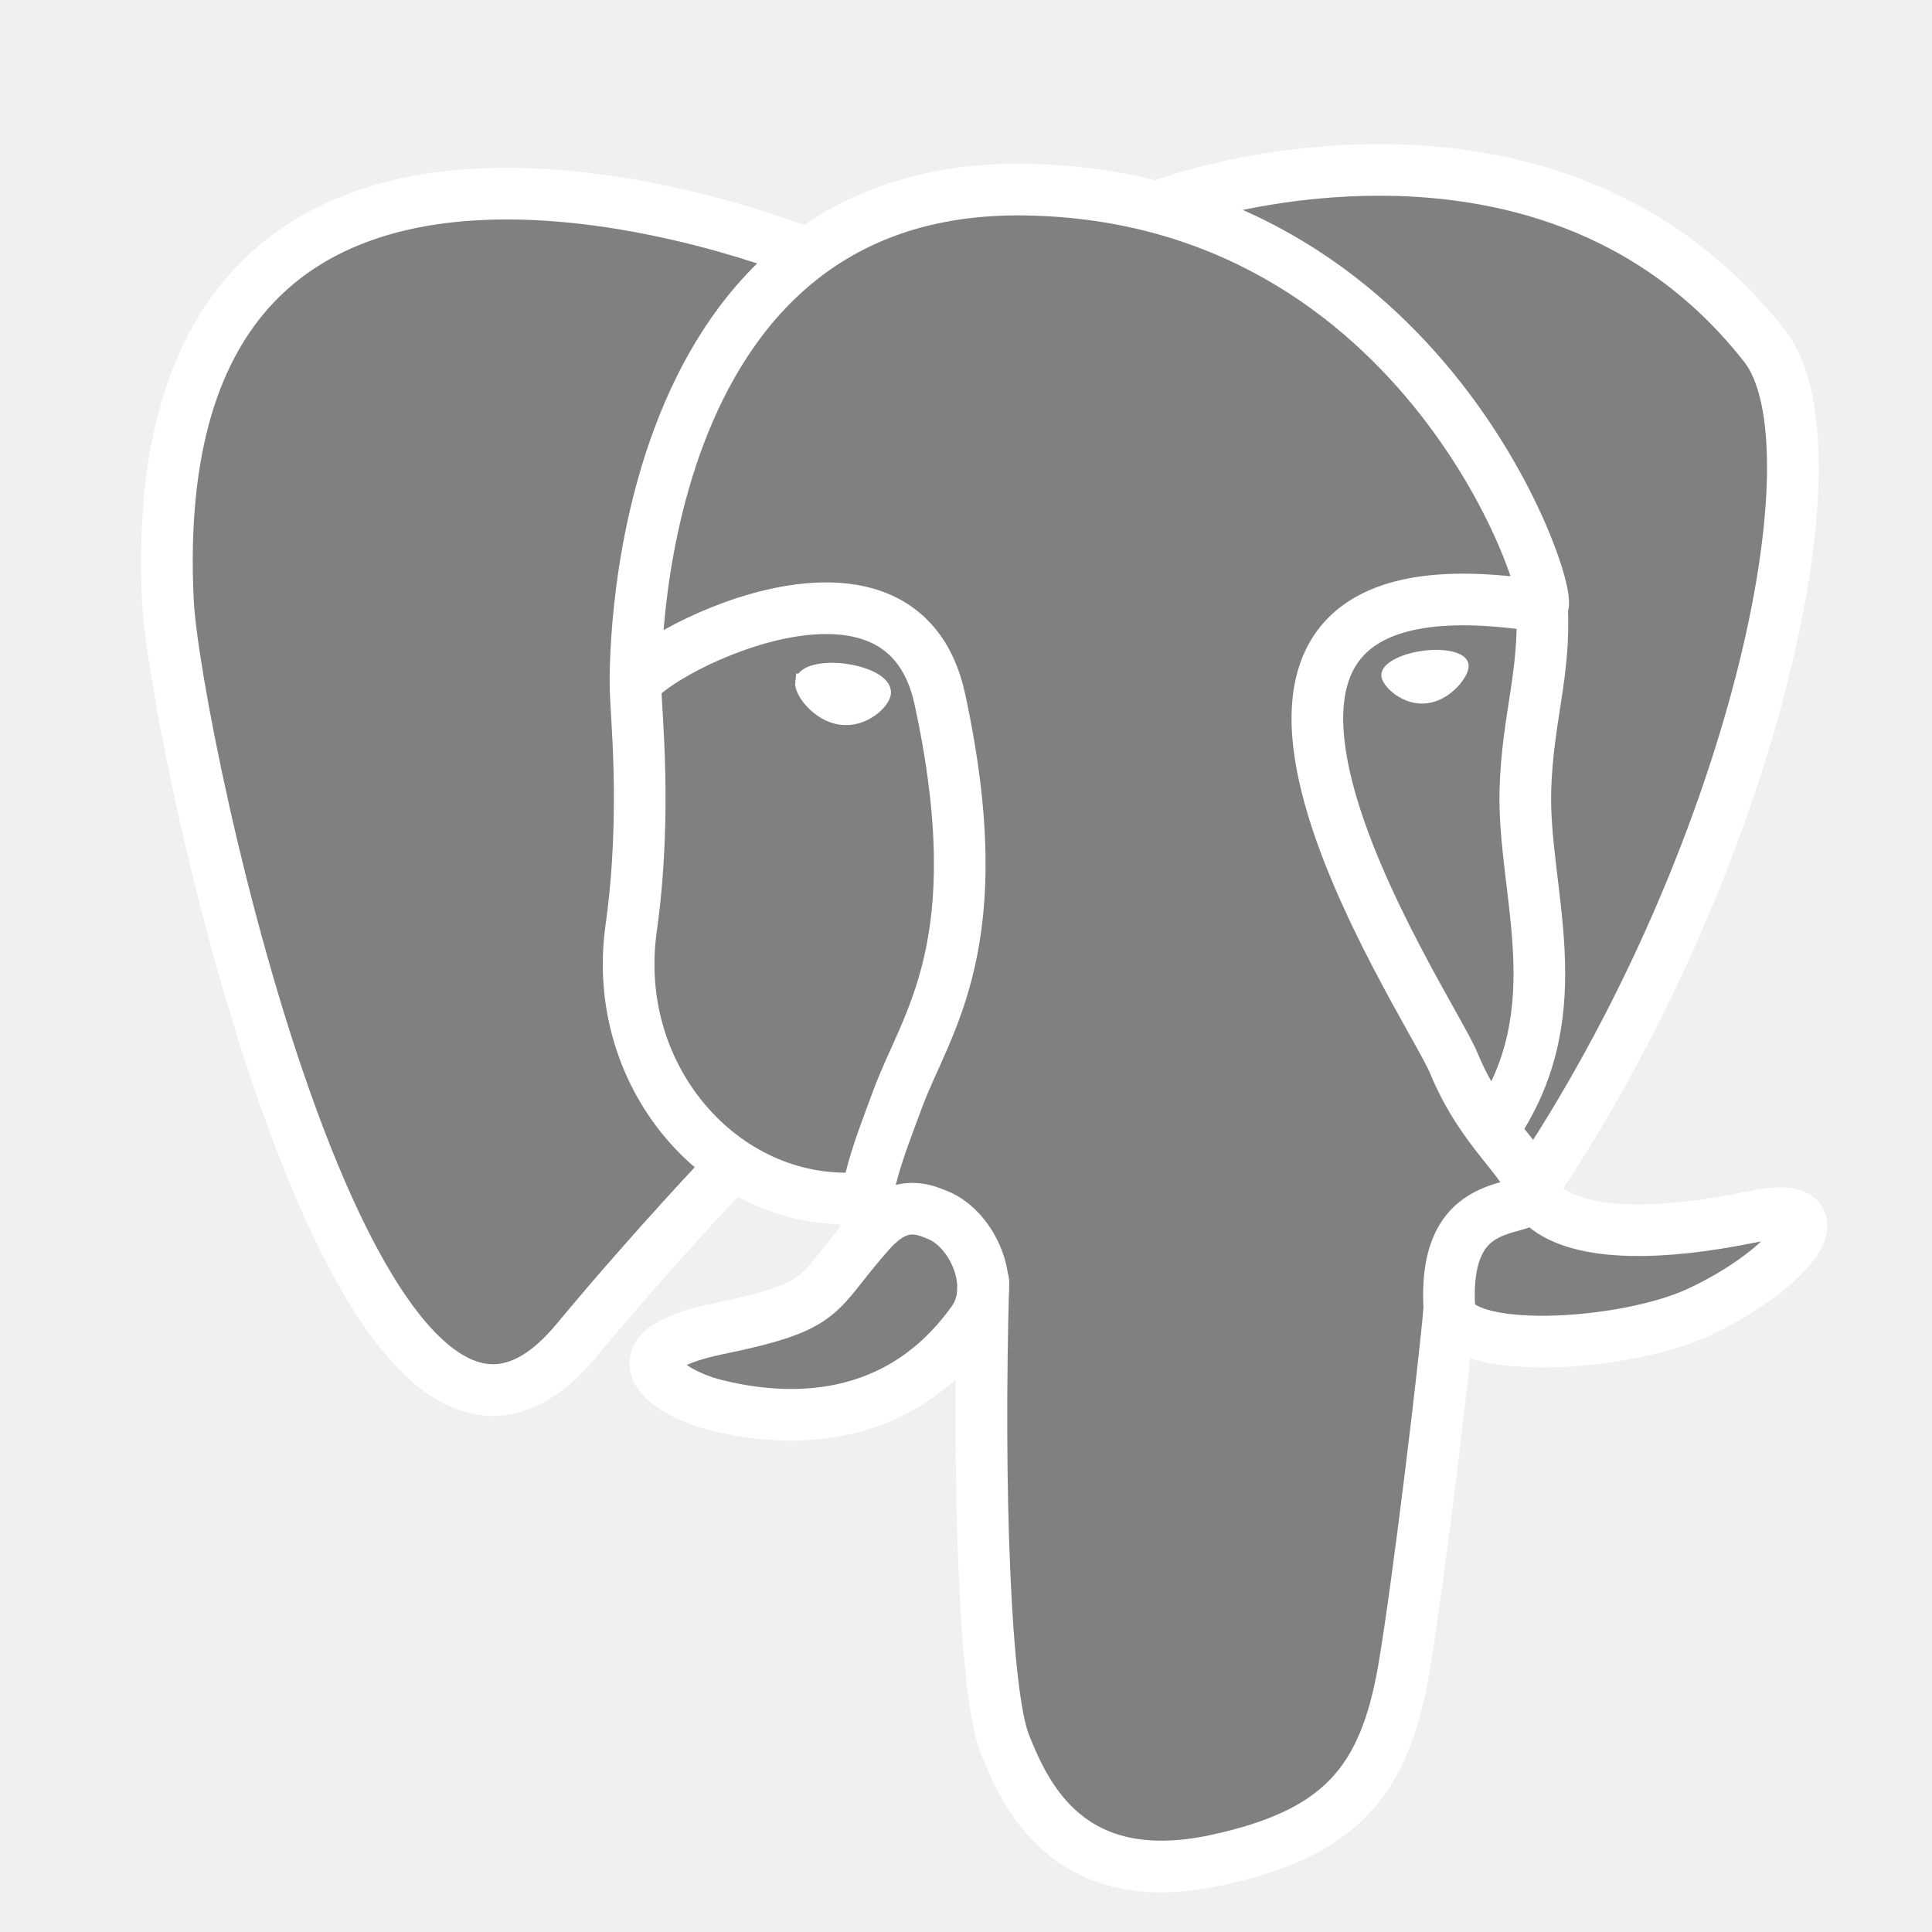
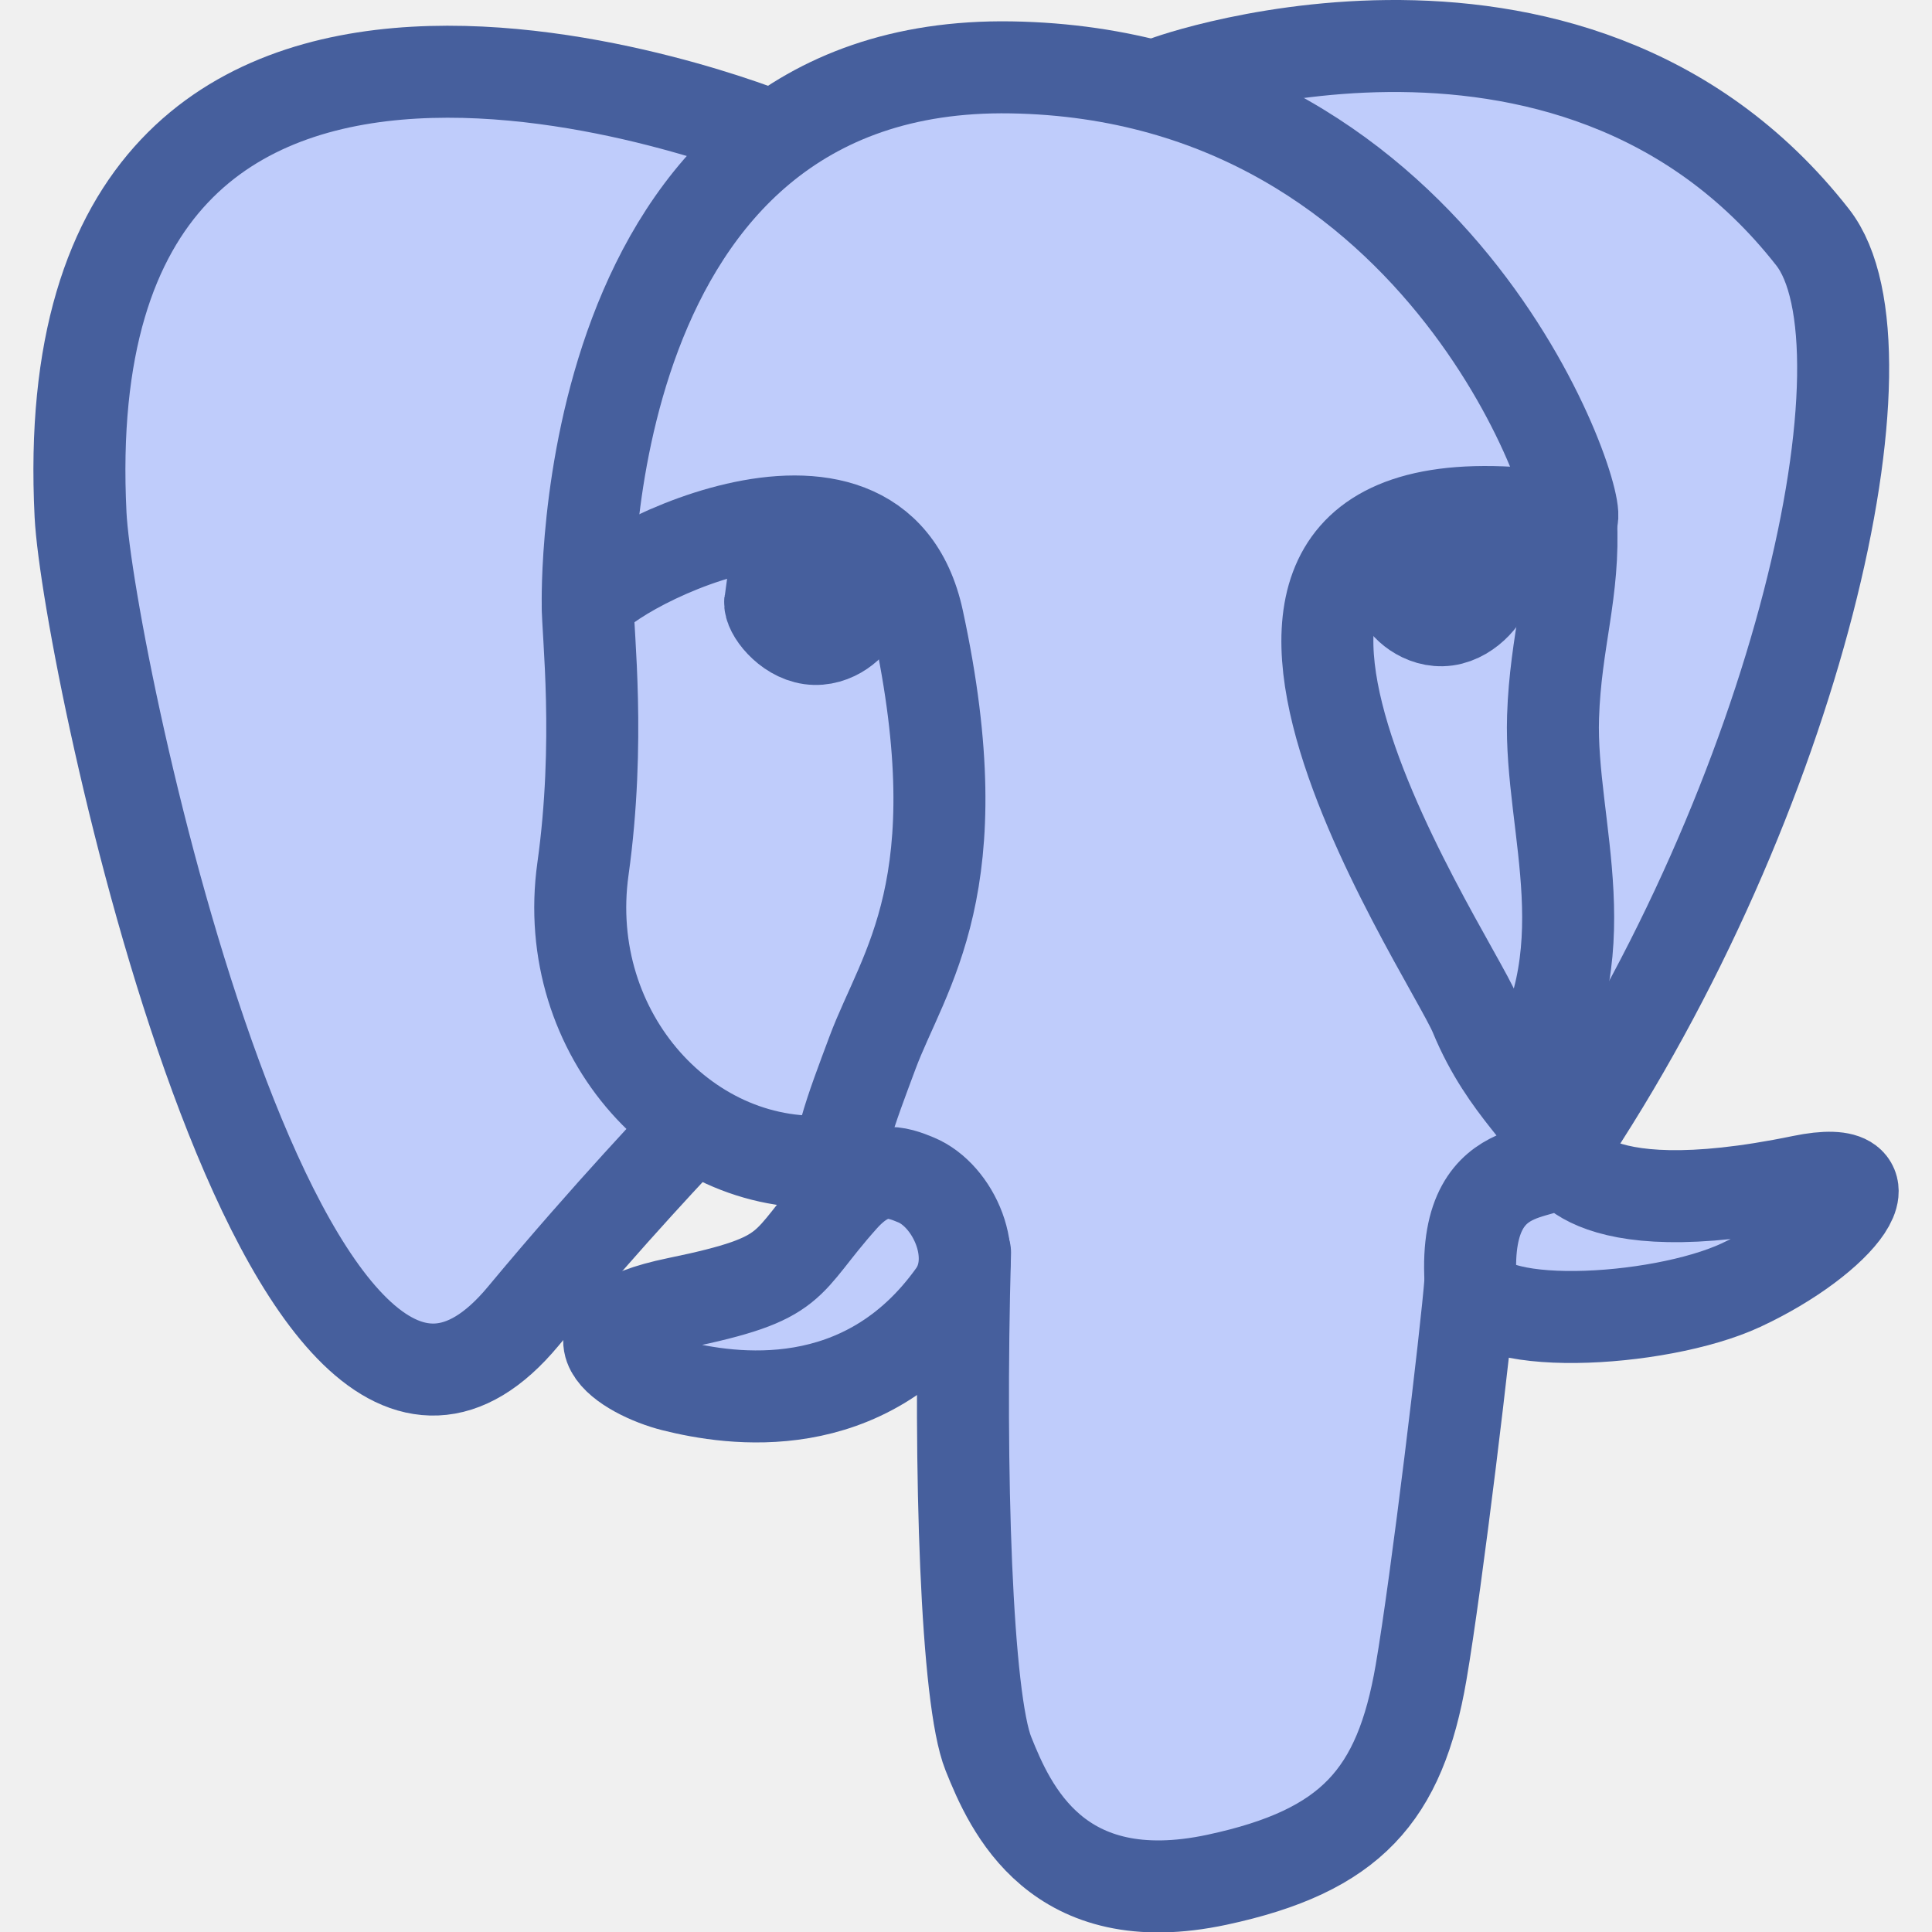
<svg xmlns="http://www.w3.org/2000/svg" id="svg1" width="21" height="21" viewBox="0 0 21 21" version="1.1">
  <defs id="defs10" />
  <g transform="matrix(0.04503995,0,0,0.04503995,0.9659585,1.032708)" id="Layer_x0020_3" style="clip-rule:nonzero;fill:none;fill-rule:nonzero;stroke:#ffffff;stroke-width:12.465;stroke-linecap:round;stroke-linejoin:round;stroke-miterlimit:4">
-     <path style="fill:#808080;stroke:none" d="m 402.395,271.23 c -50.302,10.376 -53.76,-6.655 -53.76,-6.655 53.111,-78.808 75.313,-178.843 56.153,-203.326 -52.27,-66.785 -142.752,-35.2 -144.262,-34.38 l -0.486,0.087 c -9.938,-2.063 -21.06,-3.292 -33.56,-3.496 -22.761,-0.373 -40.026,5.967 -53.127,15.902 0,0 -161.411,-66.495 -153.904,83.63 1.597,31.938 45.776,241.657 98.471,178.312 19.26,-23.163 37.869,-42.748 37.869,-42.748 9.243,6.14 20.308,9.272 31.908,8.147 l 0.901,-0.765 c -0.28,2.876 -0.152,5.689 0.361,9.019 -13.575,15.167 -9.586,17.83 -36.723,23.416 -27.459,5.659 -11.328,15.734 -0.796,18.367 12.768,3.193 42.307,7.716 62.266,-20.224 l -0.796,3.188 c 5.319,4.26 9.054,27.711 8.428,48.969 -0.626,21.259 -1.044,35.854 3.147,47.254 4.191,11.4 8.368,37.05 44.042,29.406 29.809,-6.388 45.256,-22.942 47.405,-50.555 1.525,-19.631 4.976,-16.729 5.194,-34.28 l 2.768,-8.309 c 3.192,-26.611 0.507,-35.196 18.872,-31.203 l 4.463,0.392 c 13.517,0.615 31.208,-2.174 41.591,-7 22.358,-10.376 35.618,-27.7 13.573,-23.148 z" id="path5" />
-     <path d="m 215.866,286.484 c -1.385,49.516 0.348,99.377 5.193,111.495 4.848,12.118 15.223,35.688 50.9,28.045 29.806,-6.39 40.651,-18.756 45.357,-46.051 3.466,-20.082 10.148,-75.854 11.005,-87.281" id="path7" />
-     <path d="m 173.104,38.256 c 0,0 -161.521,-66.016 -154.012,84.109 1.597,31.938 45.779,241.664 98.473,178.316 19.256,-23.166 36.671,-41.335 36.671,-41.335" id="path9" />
-     <path d="m 260.349,26.207 c -5.591,1.753 89.848,-34.889 144.087,34.417 19.159,24.484 -3.043,124.519 -56.153,203.329" id="path11" />
-     <path style="stroke-linejoin:bevel" d="m 348.282,263.953 c 0,0 3.461,17.036 53.764,6.653 22.04,-4.552 8.776,12.774 -13.577,23.155 -18.345,8.514 -59.474,10.696 -60.146,-1.069 -1.729,-30.355 21.647,-21.133 19.96,-28.739 -1.525,-6.85 -11.979,-13.573 -18.894,-30.338 -6.037,-14.633 -82.796,-126.849 21.287,-110.183 3.813,-0.789 -27.146,-99.002 -124.553,-100.599 -97.385,-1.597 -94.19,119.762 -94.19,119.762" id="path13" />
-     <path d="m 188.604,274.334 c -13.577,15.166 -9.584,17.829 -36.723,23.417 -27.459,5.66 -11.326,15.733 -0.797,18.365 12.768,3.195 42.307,7.718 62.266,-20.229 6.078,-8.509 -0.036,-22.086 -8.385,-25.547 -4.034,-1.671 -9.428,-3.765 -16.361,3.994 z" id="path15" />
-     <path d="m 187.715,274.069 c -1.368,-8.917 2.93,-19.528 7.536,-31.942 6.922,-18.626 22.893,-37.255 10.117,-96.339 -9.523,-44.029 -73.396,-9.163 -73.436,-3.193 -0.039,5.968 2.889,30.26 -1.067,58.548 -5.162,36.913 23.488,68.132 56.479,64.938" id="path17" />
-     <path style="fill:#ffffff;stroke-width:4.155;stroke-linecap:butt;stroke-linejoin:miter" d="m 172.517,141.7 c -0.288,2.039 3.733,7.48 8.976,8.207 5.234,0.73 9.714,-3.522 9.998,-5.559 0.284,-2.039 -3.732,-4.285 -8.977,-5.015 -5.237,-0.731 -9.719,0.333 -9.996,2.367 z" id="path19" />
-     <path style="fill:#ffffff;stroke-width:2.078;stroke-linecap:butt;stroke-linejoin:miter" d="m 331.941,137.543 c 0.284,2.039 -3.732,7.48 -8.976,8.207 -5.238,0.73 -9.718,-3.522 -10.005,-5.559 -0.277,-2.039 3.74,-4.285 8.979,-5.015 5.239,-0.73 9.718,0.333 10.002,2.368 z" id="path21" />
-     <path d="m 350.676,123.432 c 0.863,15.994 -3.445,26.888 -3.988,43.914 -0.804,24.748 11.799,53.074 -7.191,81.435" id="path23" />
-     <path style="stroke-width:3" d="M 0,60.232" id="path25" />
+     <g id="g3275" transform="matrix(1.084759,0,0,1.08478,-22.71797,-31.43669)" style="fill:#bfccfb;fill-opacity:1;stroke:#465f9d;stroke-width:12.701;stroke-opacity:1">
+       <path style="fill:#bfccfb;fill-opacity:1;fill-rule:nonzero;stroke:#465f9d;stroke-width:12.701;stroke-linecap:round;stroke-linejoin:round;stroke-miterlimit:4;stroke-opacity:1" d="m 402.395,271.23 c -50.302,10.376 -53.76,-6.655 -53.76,-6.655 53.111,-78.808 75.313,-178.843 56.153,-203.326 -52.27,-66.785 -142.752,-35.2 -144.262,-34.38 l -0.486,0.087 c -9.938,-2.063 -21.06,-3.292 -33.56,-3.496 -22.761,-0.373 -40.026,5.967 -53.127,15.902 0,0 -161.411,-66.495 -153.904,83.63 1.597,31.938 45.776,241.657 98.471,178.312 19.26,-23.163 37.869,-42.748 37.869,-42.748 9.243,6.14 20.308,9.272 31.908,8.147 l 0.901,-0.765 c -0.28,2.876 -0.152,5.689 0.361,9.019 -13.575,15.167 -9.586,17.83 -36.723,23.416 -27.459,5.659 -11.328,15.734 -0.796,18.367 12.768,3.193 42.307,7.716 62.266,-20.224 l -0.796,3.188 c 5.319,4.26 9.054,27.711 8.428,48.969 -0.626,21.259 -1.044,35.854 3.147,47.254 4.191,11.4 8.368,37.05 44.042,29.406 29.809,-6.388 45.256,-22.942 47.405,-50.555 1.525,-19.631 4.976,-16.729 5.194,-34.28 l 2.768,-8.309 c 3.192,-26.611 0.507,-35.196 18.872,-31.203 l 4.463,0.392 c 13.517,0.615 31.208,-2.174 41.591,-7 22.358,-10.376 35.618,-27.7 13.573,-23.148 z" id="path2464" />
+       <path d="m 215.866,286.484 c -1.385,49.516 0.348,99.377 5.193,111.495 4.848,12.118 15.223,35.688 50.9,28.045 29.806,-6.39 40.651,-18.756 45.357,-46.051 3.466,-20.082 10.148,-75.854 11.005,-87.281" id="path2466" style="fill:#bfccfb;fill-opacity:1;fill-rule:nonzero;stroke:#465f9d;stroke-width:20.468;stroke-linecap:round;stroke-linejoin:round;stroke-miterlimit:4;stroke-dasharray:none;stroke-opacity:1" />
+       <path d="m 173.104,38.256 c 0,0 -161.521,-66.016 -154.012,84.109 1.597,31.938 45.779,241.664 98.473,178.316 19.256,-23.166 36.671,-41.335 36.671,-41.335" id="path2468" style="fill:#bfccfb;fill-opacity:1;fill-rule:nonzero;stroke:#465f9d;stroke-width:20.468;stroke-linecap:round;stroke-linejoin:round;stroke-miterlimit:4;stroke-dasharray:none;stroke-opacity:1" />
+       <path d="m 260.349,26.207 c -5.591,1.753 89.848,-34.889 144.087,34.417 19.159,24.484 -3.043,124.519 -56.153,203.329" id="path2470" style="fill:#bfccfb;fill-opacity:1;fill-rule:nonzero;stroke:#465f9d;stroke-width:20.468;stroke-linecap:round;stroke-linejoin:round;stroke-miterlimit:4;stroke-dasharray:none;stroke-opacity:1" />
+       <path style="fill:#bfccfb;fill-opacity:1;fill-rule:nonzero;stroke:#465f9d;stroke-width:20.468;stroke-linecap:round;stroke-linejoin:bevel;stroke-miterlimit:4;stroke-dasharray:none;stroke-opacity:1" d="m 348.282,263.953 c 0,0 3.461,17.036 53.764,6.653 22.04,-4.552 8.776,12.774 -13.577,23.155 -18.345,8.514 -59.474,10.696 -60.146,-1.069 -1.729,-30.355 21.647,-21.133 19.96,-28.739 -1.525,-6.85 -11.979,-13.573 -18.894,-30.338 -6.037,-14.633 -82.796,-126.849 21.287,-110.183 3.813,-0.789 -27.146,-99.002 -124.553,-100.599 -97.385,-1.597 -94.19,119.762 -94.19,119.762" id="path2472" />
+       <path d="m 188.604,274.334 c -13.577,15.166 -9.584,17.829 -36.723,23.417 -27.459,5.66 -11.326,15.733 -0.797,18.365 12.768,3.195 42.307,7.718 62.266,-20.229 6.078,-8.509 -0.036,-22.086 -8.385,-25.547 -4.034,-1.671 -9.428,-3.765 -16.361,3.994 z" id="path2474" style="fill:#bfccfb;fill-opacity:1;fill-rule:nonzero;stroke:#465f9d;stroke-width:20.468;stroke-linecap:round;stroke-linejoin:round;stroke-miterlimit:4;stroke-dasharray:none;stroke-opacity:1" />
+       <path d="m 187.715,274.069 c -1.368,-8.917 2.93,-19.528 7.536,-31.942 6.922,-18.626 22.893,-37.255 10.117,-96.339 -9.523,-44.029 -73.396,-9.163 -73.436,-3.193 -0.039,5.968 2.889,30.26 -1.067,58.548 -5.162,36.913 23.488,68.132 56.479,64.938" id="path2476" style="fill:#bfccfb;fill-opacity:1;fill-rule:nonzero;stroke:#465f9d;stroke-width:20.468;stroke-linecap:round;stroke-linejoin:round;stroke-miterlimit:4;stroke-dasharray:none;stroke-opacity:1" />
+       <path style="fill:#465f9d;fill-opacity:1;fill-rule:nonzero;stroke:#465f9d;stroke-width:20.468;stroke-linecap:butt;stroke-linejoin:miter;stroke-miterlimit:4;stroke-dasharray:none;stroke-opacity:1" d="m 172.517,141.7 c -0.288,2.039 3.733,7.48 8.976,8.207 5.234,0.73 9.714,-3.522 9.998,-5.559 0.284,-2.039 -3.732,-4.285 -8.977,-5.015 -5.237,-0.731 -9.719,0.333 -9.996,2.367 z" id="path2478" />
+       <path style="fill:#465f9d;fill-opacity:1;fill-rule:nonzero;stroke:#465f9d;stroke-width:20.468;stroke-linecap:butt;stroke-linejoin:miter;stroke-miterlimit:4;stroke-dasharray:none;stroke-opacity:1" d="m 331.941,137.543 c 0.284,2.039 -3.732,7.48 -8.976,8.207 -5.238,0.73 -9.718,-3.522 -10.005,-5.559 -0.277,-2.039 3.74,-4.285 8.979,-5.015 5.239,-0.73 9.718,0.333 10.002,2.368 z" id="path2480" />
+       <path d="m 350.676,123.432 c 0.863,15.994 -3.445,26.888 -3.988,43.914 -0.804,24.748 11.799,53.074 -7.191,81.435" id="path2482" style="fill:#bfccfb;fill-opacity:1;fill-rule:nonzero;stroke:#465f9d;stroke-width:20.468;stroke-linecap:round;stroke-linejoin:round;stroke-miterlimit:4;stroke-dasharray:none;stroke-opacity:1" />
+     </g>
  </g>
</svg>
